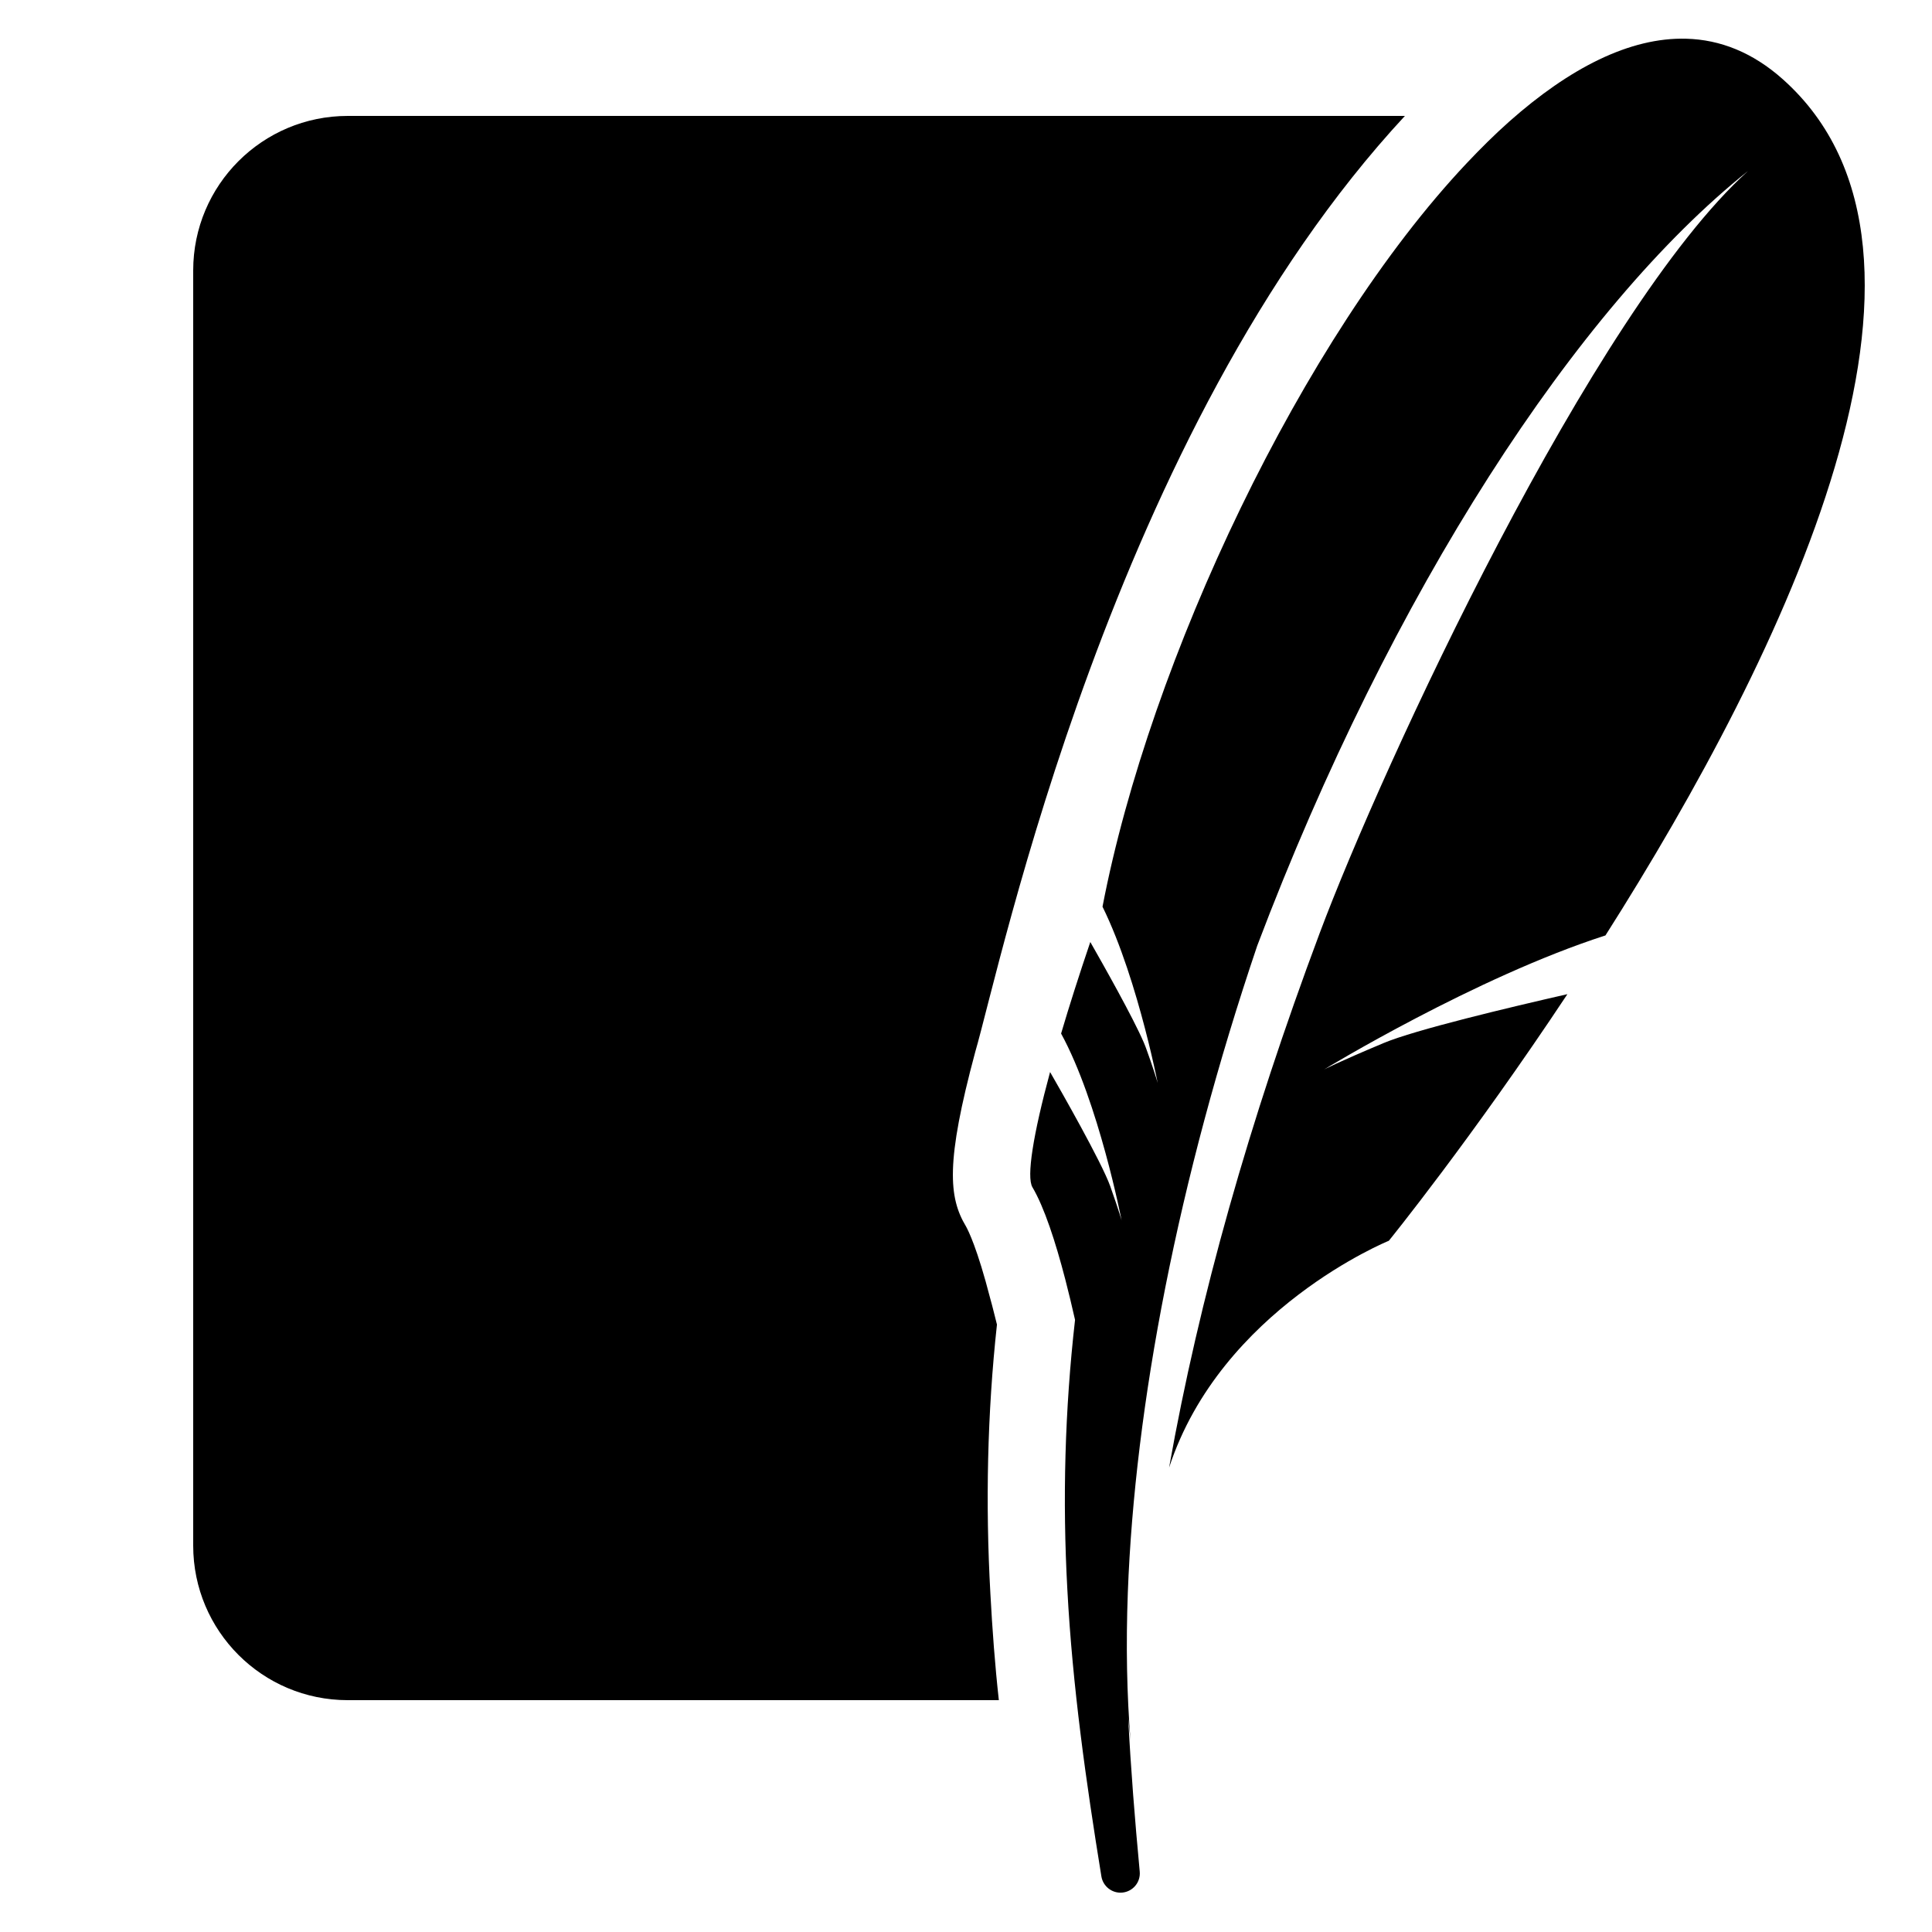
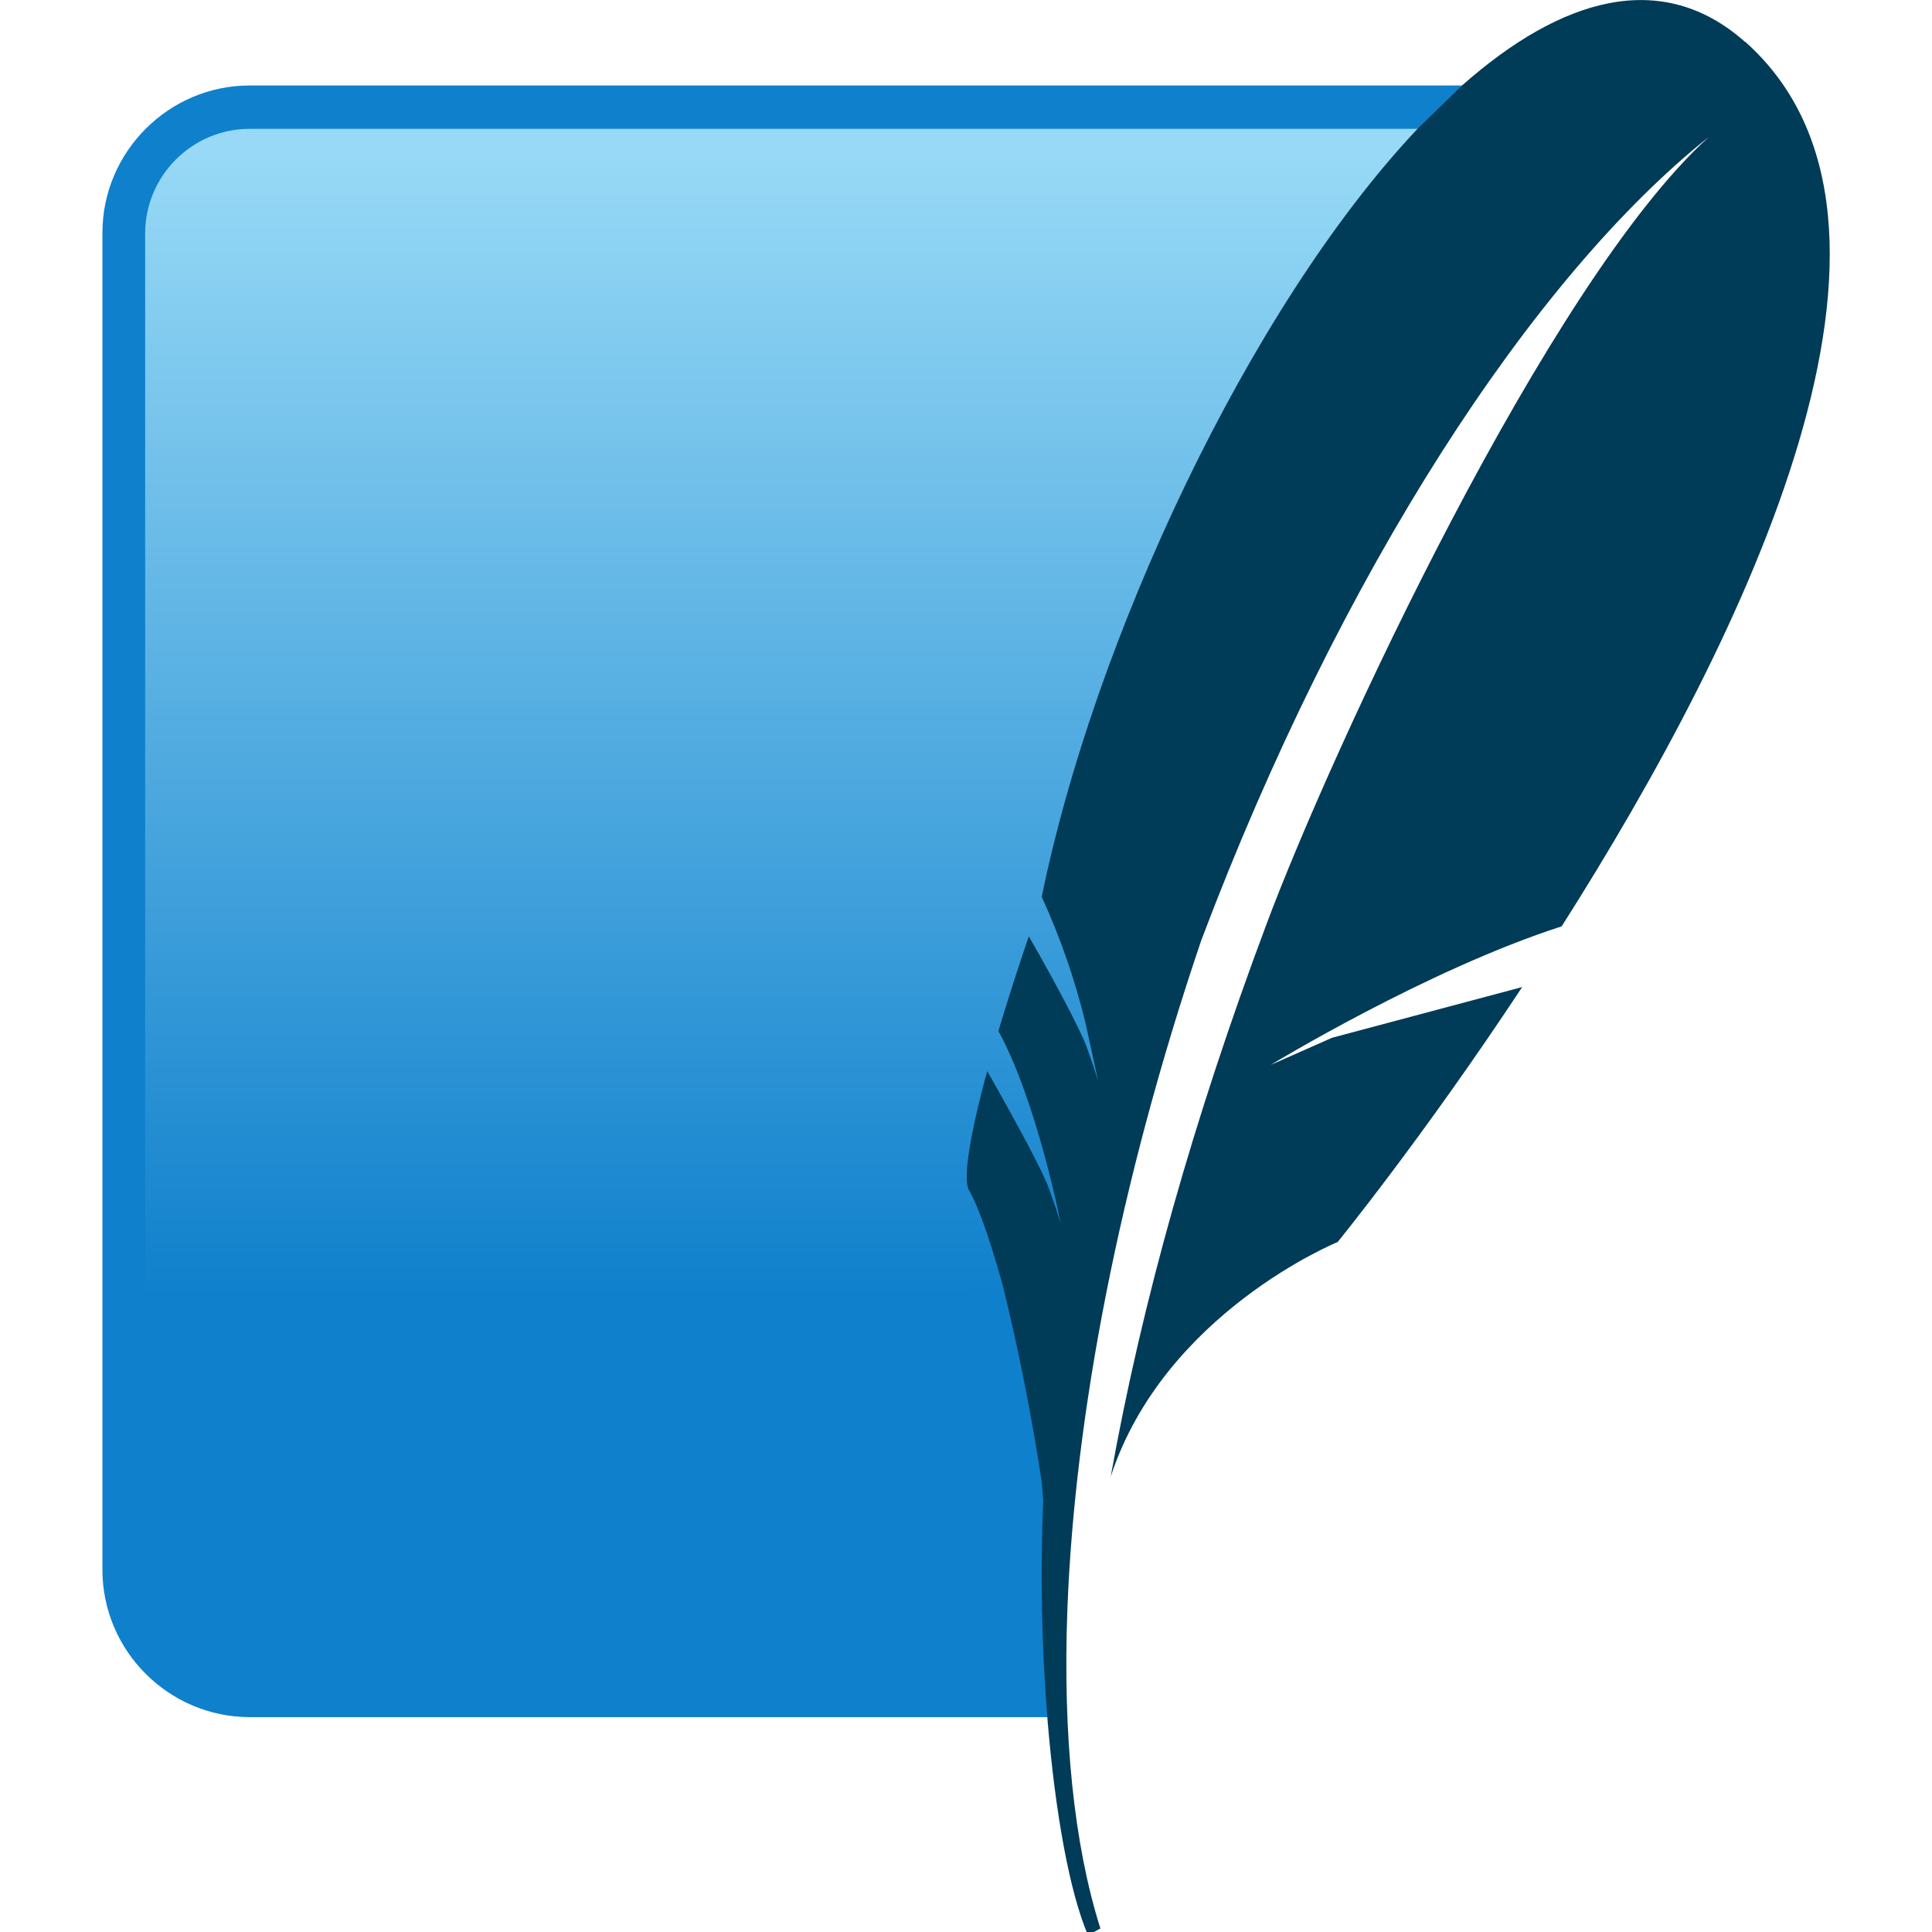
- <svg xmlns="http://www.w3.org/2000/svg" viewBox="0 0 50 50" width="48px" height="48px">
-   <path d="M 43.641 1.002 C 42.177 0.961 40.612 1.768 39.059 3.146 C 38.69 3.474 38.321 3.839 37.955 4.227 C 33.705 8.736 29.759 17.087 28.533 23.465 C 29.01 24.433 29.385 25.669 29.631 26.613 C 29.694 26.855 29.75 27.081 29.795 27.275 C 29.903 27.733 29.961 28.029 29.961 28.029 C 29.961 28.029 29.924 27.886 29.768 27.432 C 29.738 27.345 29.703 27.251 29.664 27.139 C 29.647 27.093 29.626 27.037 29.6 26.977 C 29.323 26.332 28.555 24.971 28.217 24.379 C 27.928 25.231 27.674 26.027 27.461 26.748 C 28.435 28.531 29.027 31.586 29.027 31.586 C 29.027 31.586 28.977 31.388 28.732 30.697 C 28.515 30.086 27.433 28.188 27.176 27.744 C 26.737 29.364 26.562 30.459 26.719 30.725 C 27.024 31.241 27.315 32.129 27.57 33.113 C 27.659 33.454 27.742 33.806 27.822 34.158 C 27.557 36.485 27.495 38.823 27.623 41.137 C 27.756 43.645 28.107 46.12 28.504 48.562 C 28.546 48.819 28.782 49.005 29.045 48.98 C 29.32 48.954 29.522 48.711 29.496 48.436 C 29.371 47.105 29.265 45.777 29.197 44.453 L 29.258 45.047 C 29.163 43.858 29.137 42.578 29.188 41.215 C 29.369 36.381 30.482 30.551 32.537 24.475 C 36.01 15.303 40.827 7.942 45.236 4.428 C 41.217 8.058 35.778 19.807 34.15 24.158 C 32.327 29.03 31.035 33.601 30.256 37.982 C 31.6 33.875 35.943 32.111 35.943 32.111 C 35.943 32.111 38.075 29.483 40.564 25.729 C 39.073 26.069 36.623 26.651 35.803 26.996 C 34.593 27.504 34.268 27.678 34.268 27.678 C 34.268 27.678 38.187 25.29 41.549 24.209 C 46.174 16.925 51.213 6.577 46.139 2.051 C 45.359 1.356 44.519 1.026 43.641 1.002 z M 9 3 C 6.79 3 5 4.79 5 7 L 5 40 C 5 42.21 6.79 44 9 44 L 25.85 44 C 25.75 43.1 25.681 42.17 25.631 41.24 C 25.501 38.92 25.551 36.569 25.801 34.279 C 25.741 34.049 25.691 33.829 25.631 33.619 C 25.291 32.299 25.06 31.85 25 31.74 C 24.55 30.99 24.47 30.081 25.24 27.221 C 25.901 24.956 28.786 11.163 36.359 3 L 9 3 z" />
+ <svg xmlns="http://www.w3.org/2000/svg" width="64" height="64" viewBox="0 0 6.554 6.555" preserveAspectRatio="xMidYMid">
+   <defs>
+     <linearGradient x1="2.983" y1=".53" x2="2.983" y2="4.744" id="A" gradientUnits="userSpaceOnUse">
+       <stop stop-color="#97d9f6" offset="0%" />
+       <stop stop-color="#0f80cc" offset="92.024%" />
+       <stop stop-color="#0f80cc" offset="100%" />
+     </linearGradient>
+   </defs>
+   <path d="M4.96.29H.847c-.276 0-.5.226-.5.5v4.536c0 .276.226.5.5.5h2.71c-.03-1.348.43-3.964 1.404-5.54z" fill="#0f80cc" />
+   <path d="M4.81.437H.847c-.196 0-.355.16-.355.355v4.205c.898-.345 2.245-.642 3.177-.628A28.93 28.93 0 0 1 4.811.437z" fill="url(#A)" />
+   <path d="M5.92.142c-.282-.25-.623-.15-.96.148l-.15.146c-.576.61-1.1 1.742-1.276 2.607a2.38 2.38 0 0 1 .148.426l.022.1.022.102s-.005-.02-.026-.08l-.014-.04a.461.461 0 0 0-.009-.022c-.038-.087-.14-.272-.187-.352a8.789 8.789 0 0 0-.103.321c.132.242.212.656.212.656s-.007-.027-.04-.12c-.03-.083-.176-.34-.21-.4-.06.22-.083.368-.062.404.04.07.08.2.115.324a7.52 7.52 0 0 1 .132.666l.005.062a6.11 6.11 0 0 0 .015.75c.026.313.075.582.137.726l.042-.023c-.09-.284-.128-.655-.112-1.084.025-.655.175-1.445.454-2.268C4.548 1.938 5.2.94 5.798.464c-.545.492-1.282 2.084-1.502 2.673-.247.66-.422 1.28-.528 1.873.182-.556.77-.796.77-.796s.29-.356.626-.865l-.645.172-.208.092s.53-.323.987-.47c.627-.987 1.31-2.39.622-3.002" fill="#003b57" />
</svg>
